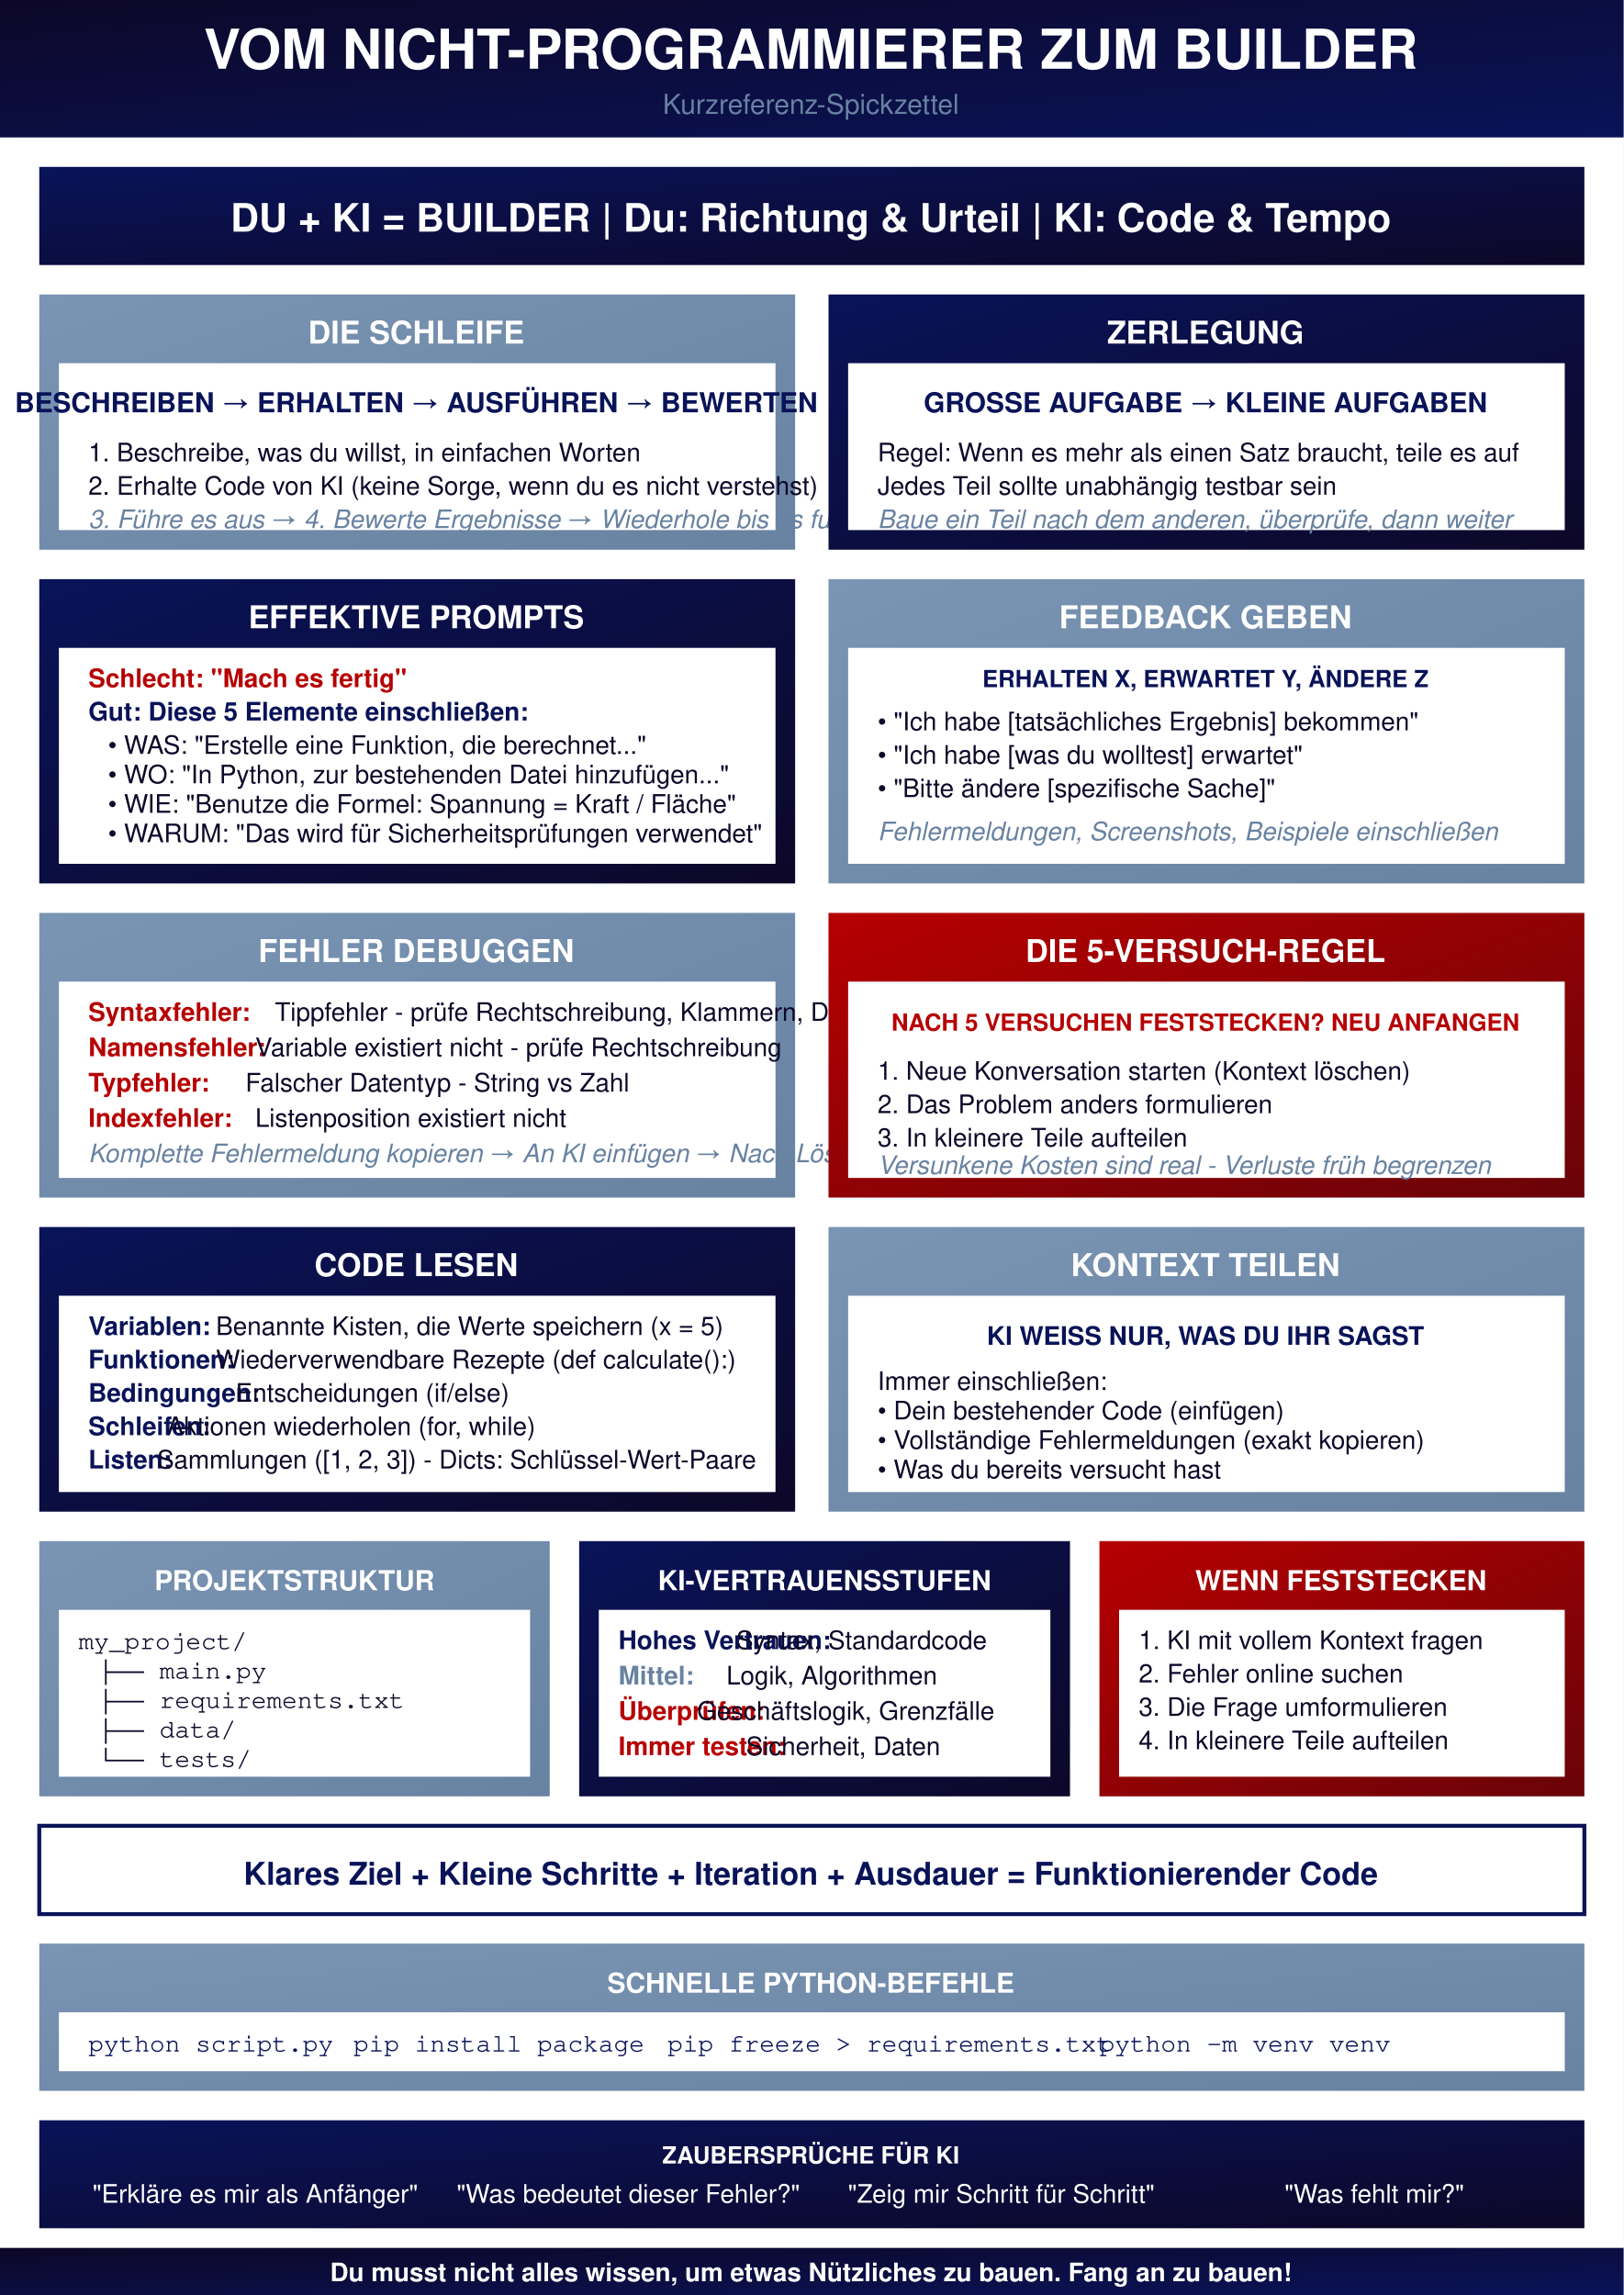
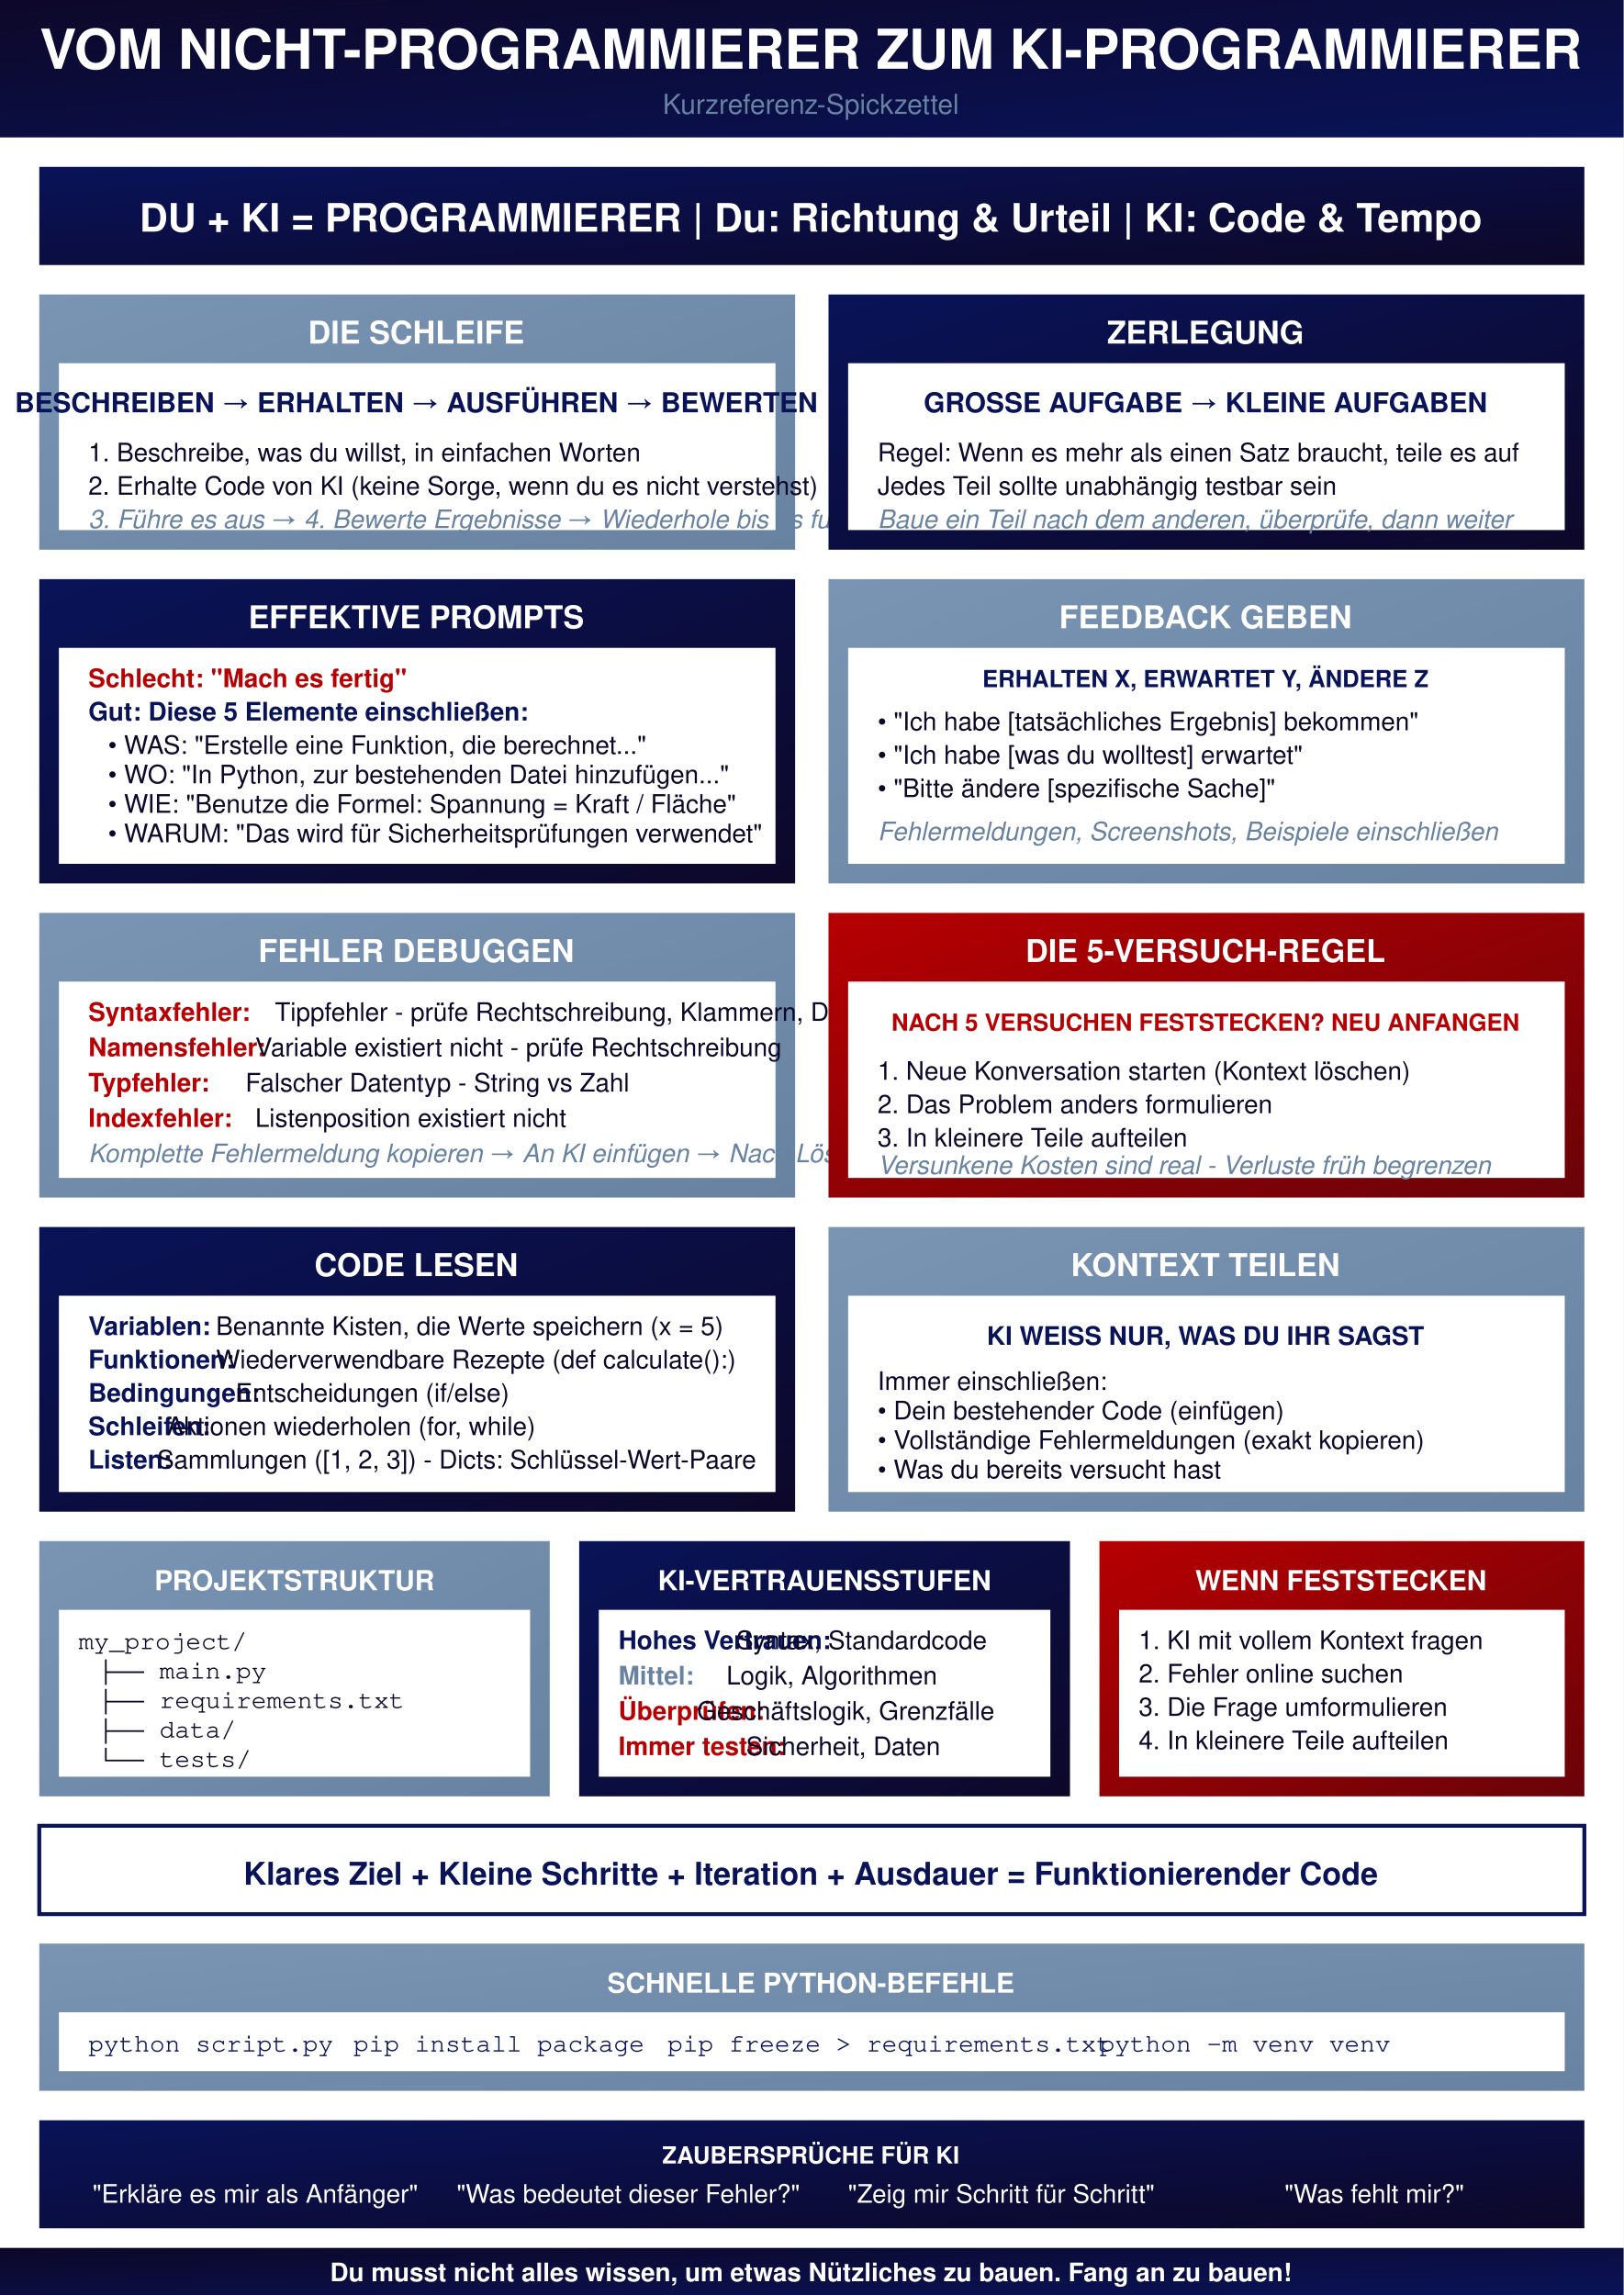
<svg xmlns="http://www.w3.org/2000/svg" viewBox="0 0 827 1169" width="827" height="1169">
  <defs>
    <linearGradient id="goodGreen" x1="0%" y1="0%" x2="100%" y2="100%">
      <stop offset="0%" style="stop-color:#0a7c42" />
      <stop offset="100%" style="stop-color:#065a2f" />
    </linearGradient>
    <linearGradient id="badRed" x1="0%" y1="0%" x2="100%" y2="100%">
      <stop offset="0%" style="stop-color:#b60002" />
      <stop offset="100%" style="stop-color:#690308" />
    </linearGradient>
    <linearGradient id="deepBlue" x1="0%" y1="0%" x2="100%" y2="100%">
      <stop offset="0%" style="stop-color:#091358" />
      <stop offset="100%" style="stop-color:#0d0829" />
    </linearGradient>
    <linearGradient id="aiPurple" x1="0%" y1="0%" x2="100%" y2="100%">
      <stop offset="0%" style="stop-color:#6b21a8" />
      <stop offset="100%" style="stop-color:#4c1d6d" />
    </linearGradient>
    <linearGradient id="steelBlue" x1="0%" y1="0%" x2="100%" y2="100%">
      <stop offset="0%" style="stop-color:#7a94b3" />
      <stop offset="100%" style="stop-color:#6882a1" />
    </linearGradient>
    <linearGradient id="darkNavy" x1="0%" y1="0%" x2="100%" y2="100%">
      <stop offset="0%" style="stop-color:#0d0829" />
      <stop offset="100%" style="stop-color:#091358" />
    </linearGradient>
  </defs>
  <rect width="827" height="1169" fill="#ffffff" />
  <rect x="0" y="0" width="827" height="70" fill="url(#darkNavy)" />
-   <text x="413" y="35" font-family="Helvetica, Arial, sans-serif" font-size="28" font-weight="bold" fill="#ffffff" text-anchor="middle">VOM NICHT-PROGRAMMIERER ZUM BUILDER</text>
+   <text x="413" y="35" font-family="Helvetica, Arial, sans-serif" font-size="28" font-weight="bold" fill="#ffffff" text-anchor="middle">VOM NICHT-PROGRAMMIERER ZUM KI-PROGRAMMIERER</text>
  <text x="413" y="58" font-family="Helvetica, Arial, sans-serif" font-size="14" fill="#6882a1" text-anchor="middle">Kurzreferenz-Spickzettel</text>
  <rect x="20" y="85" width="787" height="50" fill="url(#deepBlue)" />
-   <text x="413" y="118" font-family="Helvetica, Arial, sans-serif" font-size="20" font-weight="bold" fill="#ffffff" text-anchor="middle">DU + KI = BUILDER  |  Du: Richtung &amp; Urteil  |  KI: Code &amp; Tempo</text>
+   <text x="413" y="118" font-family="Helvetica, Arial, sans-serif" font-size="20" font-weight="bold" fill="#ffffff" text-anchor="middle">DU + KI = PROGRAMMIERER  |  Du: Richtung &amp; Urteil  |  KI: Code &amp; Tempo</text>
  <rect x="20" y="150" width="385" height="130" fill="url(#steelBlue)" />
  <text x="212" y="175" font-family="Helvetica, Arial, sans-serif" font-size="16" font-weight="bold" fill="#ffffff" text-anchor="middle">DIE SCHLEIFE</text>
  <rect x="30" y="185" width="365" height="85" fill="#ffffff" />
  <text x="212" y="210" font-family="Helvetica, Arial, sans-serif" font-size="14" font-weight="bold" fill="#091358" text-anchor="middle">BESCHREIBEN → ERHALTEN → AUSFÜHREN → BEWERTEN</text>
  <text x="45" y="235" font-family="Helvetica, Arial, sans-serif" font-size="13" fill="#0d0829">1. Beschreibe, was du willst, in einfachen Worten</text>
  <text x="45" y="252" font-family="Helvetica, Arial, sans-serif" font-size="13" fill="#0d0829">2. Erhalte Code von KI (keine Sorge, wenn du es nicht verstehst)</text>
  <text x="45" y="269" font-family="Helvetica, Arial, sans-serif" font-size="13" fill="#6882a1" font-style="italic">3. Führe es aus → 4. Bewerte Ergebnisse → Wiederhole bis es funktioniert</text>
  <rect x="422" y="150" width="385" height="130" fill="url(#deepBlue)" />
  <text x="614" y="175" font-family="Helvetica, Arial, sans-serif" font-size="16" font-weight="bold" fill="#ffffff" text-anchor="middle">ZERLEGUNG</text>
  <rect x="432" y="185" width="365" height="85" fill="#ffffff" />
  <text x="614" y="210" font-family="Helvetica, Arial, sans-serif" font-size="14" font-weight="bold" fill="#091358" text-anchor="middle">GROSSE AUFGABE → KLEINE AUFGABEN</text>
  <text x="447" y="235" font-family="Helvetica, Arial, sans-serif" font-size="13" fill="#0d0829">Regel: Wenn es mehr als einen Satz braucht, teile es auf</text>
  <text x="447" y="252" font-family="Helvetica, Arial, sans-serif" font-size="13" fill="#0d0829">Jedes Teil sollte unabhängig testbar sein</text>
  <text x="447" y="269" font-family="Helvetica, Arial, sans-serif" font-size="13" fill="#6882a1" font-style="italic">Baue ein Teil nach dem anderen, überprüfe, dann weiter</text>
  <rect x="20" y="295" width="385" height="155" fill="url(#deepBlue)" />
  <text x="212" y="320" font-family="Helvetica, Arial, sans-serif" font-size="16" font-weight="bold" fill="#ffffff" text-anchor="middle">EFFEKTIVE PROMPTS</text>
  <rect x="30" y="330" width="365" height="110" fill="#ffffff" />
  <text x="45" y="350" font-family="Helvetica, Arial, sans-serif" font-size="13" fill="#b60002" font-weight="bold">Schlecht: "Mach es fertig"</text>
  <text x="45" y="367" font-family="Helvetica, Arial, sans-serif" font-size="13" fill="#091358" font-weight="bold">Gut: Diese 5 Elemente einschließen:</text>
  <text x="55" y="384" font-family="Helvetica, Arial, sans-serif" font-size="13" fill="#0d0829">• WAS: "Erstelle eine Funktion, die berechnet..."</text>
  <text x="55" y="399" font-family="Helvetica, Arial, sans-serif" font-size="13" fill="#0d0829">• WO: "In Python, zur bestehenden Datei hinzufügen..."</text>
  <text x="55" y="414" font-family="Helvetica, Arial, sans-serif" font-size="13" fill="#0d0829">• WIE: "Benutze die Formel: Spannung = Kraft / Fläche"</text>
  <text x="55" y="429" font-family="Helvetica, Arial, sans-serif" font-size="13" fill="#0d0829">• WARUM: "Das wird für Sicherheitsprüfungen verwendet"</text>
  <rect x="422" y="295" width="385" height="155" fill="url(#steelBlue)" />
  <text x="614" y="320" font-family="Helvetica, Arial, sans-serif" font-size="16" font-weight="bold" fill="#ffffff" text-anchor="middle">FEEDBACK GEBEN</text>
  <rect x="432" y="330" width="365" height="110" fill="#ffffff" />
  <text x="614" y="350" font-family="Helvetica, Arial, sans-serif" font-size="12" font-weight="bold" fill="#091358" text-anchor="middle">ERHALTEN X, ERWARTET Y, ÄNDERE Z</text>
  <text x="447" y="372" font-family="Helvetica, Arial, sans-serif" font-size="13" fill="#0d0829">• "Ich habe [tatsächliches Ergebnis] bekommen"</text>
  <text x="447" y="389" font-family="Helvetica, Arial, sans-serif" font-size="13" fill="#0d0829">• "Ich habe [was du wolltest] erwartet"</text>
  <text x="447" y="406" font-family="Helvetica, Arial, sans-serif" font-size="13" fill="#0d0829">• "Bitte ändere [spezifische Sache]"</text>
  <text x="447" y="428" font-family="Helvetica, Arial, sans-serif" font-size="13" fill="#6882a1" font-style="italic">Fehlermeldungen, Screenshots, Beispiele einschließen</text>
  <rect x="20" y="465" width="385" height="145" fill="url(#steelBlue)" />
  <text x="212" y="490" font-family="Helvetica, Arial, sans-serif" font-size="16" font-weight="bold" fill="#ffffff" text-anchor="middle">FEHLER DEBUGGEN</text>
  <rect x="30" y="500" width="365" height="100" fill="#ffffff" />
  <text x="45" y="520" font-family="Helvetica, Arial, sans-serif" font-size="13" fill="#b60002" font-weight="bold">Syntaxfehler:</text>
  <text x="140" y="520" font-family="Helvetica, Arial, sans-serif" font-size="13" fill="#0d0829">Tippfehler - prüfe Rechtschreibung, Klammern, Doppelpunkte</text>
  <text x="45" y="538" font-family="Helvetica, Arial, sans-serif" font-size="13" fill="#b60002" font-weight="bold">Namensfehler:</text>
  <text x="130" y="538" font-family="Helvetica, Arial, sans-serif" font-size="13" fill="#0d0829">Variable existiert nicht - prüfe Rechtschreibung</text>
  <text x="45" y="556" font-family="Helvetica, Arial, sans-serif" font-size="13" fill="#b60002" font-weight="bold">Typfehler:</text>
  <text x="125" y="556" font-family="Helvetica, Arial, sans-serif" font-size="13" fill="#0d0829">Falscher Datentyp - String vs Zahl</text>
  <text x="45" y="574" font-family="Helvetica, Arial, sans-serif" font-size="13" fill="#b60002" font-weight="bold">Indexfehler:</text>
  <text x="130" y="574" font-family="Helvetica, Arial, sans-serif" font-size="13" fill="#0d0829">Listenposition existiert nicht</text>
  <text x="45" y="592" font-family="Helvetica, Arial, sans-serif" font-size="13" fill="#6882a1" font-style="italic">Komplette Fehlermeldung kopieren → An KI einfügen → Nach Lösung fragen</text>
  <rect x="422" y="465" width="385" height="145" fill="url(#badRed)" />
  <text x="614" y="490" font-family="Helvetica, Arial, sans-serif" font-size="16" font-weight="bold" fill="#ffffff" text-anchor="middle">DIE 5-VERSUCH-REGEL</text>
  <rect x="432" y="500" width="365" height="100" fill="#ffffff" />
  <text x="614" y="525" font-family="Helvetica, Arial, sans-serif" font-size="12" font-weight="bold" fill="#b60002" text-anchor="middle">NACH 5 VERSUCHEN FESTSTECKEN? NEU ANFANGEN</text>
  <text x="447" y="550" font-family="Helvetica, Arial, sans-serif" font-size="13" fill="#0d0829">1. Neue Konversation starten (Kontext löschen)</text>
  <text x="447" y="567" font-family="Helvetica, Arial, sans-serif" font-size="13" fill="#0d0829">2. Das Problem anders formulieren</text>
  <text x="447" y="584" font-family="Helvetica, Arial, sans-serif" font-size="13" fill="#0d0829">3. In kleinere Teile aufteilen</text>
  <text x="447" y="598" font-family="Helvetica, Arial, sans-serif" font-size="13" fill="#6882a1" font-style="italic">Versunkene Kosten sind real - Verluste früh begrenzen</text>
  <rect x="20" y="625" width="385" height="145" fill="url(#deepBlue)" />
  <text x="212" y="650" font-family="Helvetica, Arial, sans-serif" font-size="16" font-weight="bold" fill="#ffffff" text-anchor="middle">CODE LESEN</text>
  <rect x="30" y="660" width="365" height="100" fill="#ffffff" />
  <text x="45" y="680" font-family="Helvetica, Arial, sans-serif" font-size="13" fill="#091358" font-weight="bold">Variablen:</text>
  <text x="110" y="680" font-family="Helvetica, Arial, sans-serif" font-size="13" fill="#0d0829">Benannte Kisten, die Werte speichern (x = 5)</text>
  <text x="45" y="697" font-family="Helvetica, Arial, sans-serif" font-size="13" fill="#091358" font-weight="bold">Funktionen:</text>
  <text x="110" y="697" font-family="Helvetica, Arial, sans-serif" font-size="13" fill="#0d0829">Wiederverwendbare Rezepte (def calculate():)</text>
  <text x="45" y="714" font-family="Helvetica, Arial, sans-serif" font-size="13" fill="#091358" font-weight="bold">Bedingungen:</text>
  <text x="120" y="714" font-family="Helvetica, Arial, sans-serif" font-size="13" fill="#0d0829">Entscheidungen (if/else)</text>
  <text x="45" y="731" font-family="Helvetica, Arial, sans-serif" font-size="13" fill="#091358" font-weight="bold">Schleifen:</text>
  <text x="85" y="731" font-family="Helvetica, Arial, sans-serif" font-size="13" fill="#0d0829">Aktionen wiederholen (for, while)</text>
  <text x="45" y="748" font-family="Helvetica, Arial, sans-serif" font-size="13" fill="#091358" font-weight="bold">Listen:</text>
  <text x="80" y="748" font-family="Helvetica, Arial, sans-serif" font-size="13" fill="#0d0829">Sammlungen ([1, 2, 3]) - Dicts: Schlüssel-Wert-Paare</text>
  <rect x="422" y="625" width="385" height="145" fill="url(#steelBlue)" />
  <text x="614" y="650" font-family="Helvetica, Arial, sans-serif" font-size="16" font-weight="bold" fill="#ffffff" text-anchor="middle">KONTEXT TEILEN</text>
  <rect x="432" y="660" width="365" height="100" fill="#ffffff" />
  <text x="614" y="685" font-family="Helvetica, Arial, sans-serif" font-size="13" font-weight="bold" fill="#091358" text-anchor="middle">KI WEISS NUR, WAS DU IHR SAGST</text>
  <text x="447" y="708" font-family="Helvetica, Arial, sans-serif" font-size="13" fill="#0d0829">Immer einschließen:</text>
  <text x="447" y="723" font-family="Helvetica, Arial, sans-serif" font-size="13" fill="#0d0829">• Dein bestehender Code (einfügen)</text>
  <text x="447" y="738" font-family="Helvetica, Arial, sans-serif" font-size="13" fill="#0d0829">• Vollständige Fehlermeldungen (exakt kopieren)</text>
  <text x="447" y="753" font-family="Helvetica, Arial, sans-serif" font-size="13" fill="#0d0829">• Was du bereits versucht hast</text>
  <rect x="20" y="785" width="260" height="130" fill="url(#steelBlue)" />
  <text x="150" y="810" font-family="Helvetica, Arial, sans-serif" font-size="14" font-weight="bold" fill="#ffffff" text-anchor="middle">PROJEKTSTRUKTUR</text>
  <rect x="30" y="820" width="240" height="85" fill="#ffffff" />
  <text x="40" y="840" font-family="Courier, monospace" font-size="13" fill="#0d0829">my_project/</text>
  <text x="50" y="855" font-family="Courier, monospace" font-size="13" fill="#0d0829">├── main.py</text>
  <text x="50" y="870" font-family="Courier, monospace" font-size="13" fill="#0d0829">├── requirements.txt</text>
  <text x="50" y="885" font-family="Courier, monospace" font-size="13" fill="#0d0829">├── data/</text>
  <text x="50" y="900" font-family="Courier, monospace" font-size="13" fill="#0d0829">└── tests/</text>
  <rect x="295" y="785" width="250" height="130" fill="url(#deepBlue)" />
  <text x="420" y="810" font-family="Helvetica, Arial, sans-serif" font-size="14" font-weight="bold" fill="#ffffff" text-anchor="middle">KI-VERTRAUENSSTUFEN</text>
  <rect x="305" y="820" width="230" height="85" fill="#ffffff" />
  <text x="315" y="840" font-family="Helvetica, Arial, sans-serif" font-size="13" fill="#091358" font-weight="bold">Hohes Vertrauen:</text>
  <text x="375" y="840" font-family="Helvetica, Arial, sans-serif" font-size="13" fill="#0d0829">Syntax, Standardcode</text>
  <text x="315" y="858" font-family="Helvetica, Arial, sans-serif" font-size="13" fill="#6882a1" font-weight="bold">Mittel:</text>
  <text x="370" y="858" font-family="Helvetica, Arial, sans-serif" font-size="13" fill="#0d0829">Logik, Algorithmen</text>
  <text x="315" y="876" font-family="Helvetica, Arial, sans-serif" font-size="13" fill="#b60002" font-weight="bold">Überprüfen:</text>
  <text x="355" y="876" font-family="Helvetica, Arial, sans-serif" font-size="13" fill="#0d0829">Geschäftslogik, Grenzfälle</text>
  <text x="315" y="894" font-family="Helvetica, Arial, sans-serif" font-size="13" fill="#b60002" font-weight="bold">Immer testen:</text>
  <text x="380" y="894" font-family="Helvetica, Arial, sans-serif" font-size="13" fill="#0d0829">Sicherheit, Daten</text>
  <rect x="560" y="785" width="247" height="130" fill="url(#badRed)" />
  <text x="683" y="810" font-family="Helvetica, Arial, sans-serif" font-size="14" font-weight="bold" fill="#ffffff" text-anchor="middle">WENN FESTSTECKEN</text>
  <rect x="570" y="820" width="227" height="85" fill="#ffffff" />
  <text x="580" y="840" font-family="Helvetica, Arial, sans-serif" font-size="13" fill="#0d0829">1. KI mit vollem Kontext fragen</text>
  <text x="580" y="857" font-family="Helvetica, Arial, sans-serif" font-size="13" fill="#0d0829">2. Fehler online suchen</text>
  <text x="580" y="874" font-family="Helvetica, Arial, sans-serif" font-size="13" fill="#0d0829">3. Die Frage umformulieren</text>
  <text x="580" y="891" font-family="Helvetica, Arial, sans-serif" font-size="13" fill="#0d0829">4. In kleinere Teile aufteilen</text>
  <rect x="20" y="930" width="787" height="45" fill="#ffffff" stroke="#091358" stroke-width="2" />
  <text x="413" y="960" font-family="Helvetica, Arial, sans-serif" font-size="16" font-weight="bold" fill="#091358" text-anchor="middle">Klares Ziel + Kleine Schritte + Iteration + Ausdauer = Funktionierender Code</text>
  <rect x="20" y="990" width="787" height="75" fill="url(#steelBlue)" />
  <text x="413" y="1015" font-family="Helvetica, Arial, sans-serif" font-size="14" font-weight="bold" fill="#ffffff" text-anchor="middle">SCHNELLE PYTHON-BEFEHLE</text>
  <rect x="30" y="1025" width="767" height="30" fill="#ffffff" />
  <text x="45" y="1045" font-family="Courier, monospace" font-size="13" fill="#091358">python script.py</text>
  <text x="180" y="1045" font-family="Courier, monospace" font-size="13" fill="#091358">pip install package</text>
  <text x="340" y="1045" font-family="Courier, monospace" font-size="13" fill="#091358">pip freeze &gt; requirements.txt</text>
  <text x="560" y="1045" font-family="Courier, monospace" font-size="13" fill="#091358">python -m venv venv</text>
  <rect x="20" y="1080" width="787" height="55" fill="url(#deepBlue)" />
  <text x="413" y="1102" font-family="Helvetica, Arial, sans-serif" font-size="12" font-weight="bold" fill="#ffffff" text-anchor="middle">ZAUBERSPRÜCHE FÜR KI</text>
  <text x="130" y="1122" font-family="Helvetica, Arial, sans-serif" font-size="13" fill="#ffffff" text-anchor="middle">"Erkläre es mir als Anfänger"</text>
  <text x="320" y="1122" font-family="Helvetica, Arial, sans-serif" font-size="13" fill="#ffffff" text-anchor="middle">"Was bedeutet dieser Fehler?"</text>
  <text x="510" y="1122" font-family="Helvetica, Arial, sans-serif" font-size="13" fill="#ffffff" text-anchor="middle">"Zeig mir Schritt für Schritt"</text>
  <text x="700" y="1122" font-family="Helvetica, Arial, sans-serif" font-size="13" fill="#ffffff" text-anchor="middle">"Was fehlt mir?"</text>
  <rect x="0" y="1145" width="827" height="24" fill="url(#darkNavy)" />
  <text x="413" y="1162" font-family="Helvetica, Arial, sans-serif" font-size="13" font-weight="bold" fill="#ffffff" text-anchor="middle">Du musst nicht alles wissen, um etwas Nützliches zu bauen. Fang an zu bauen!</text>
</svg>
